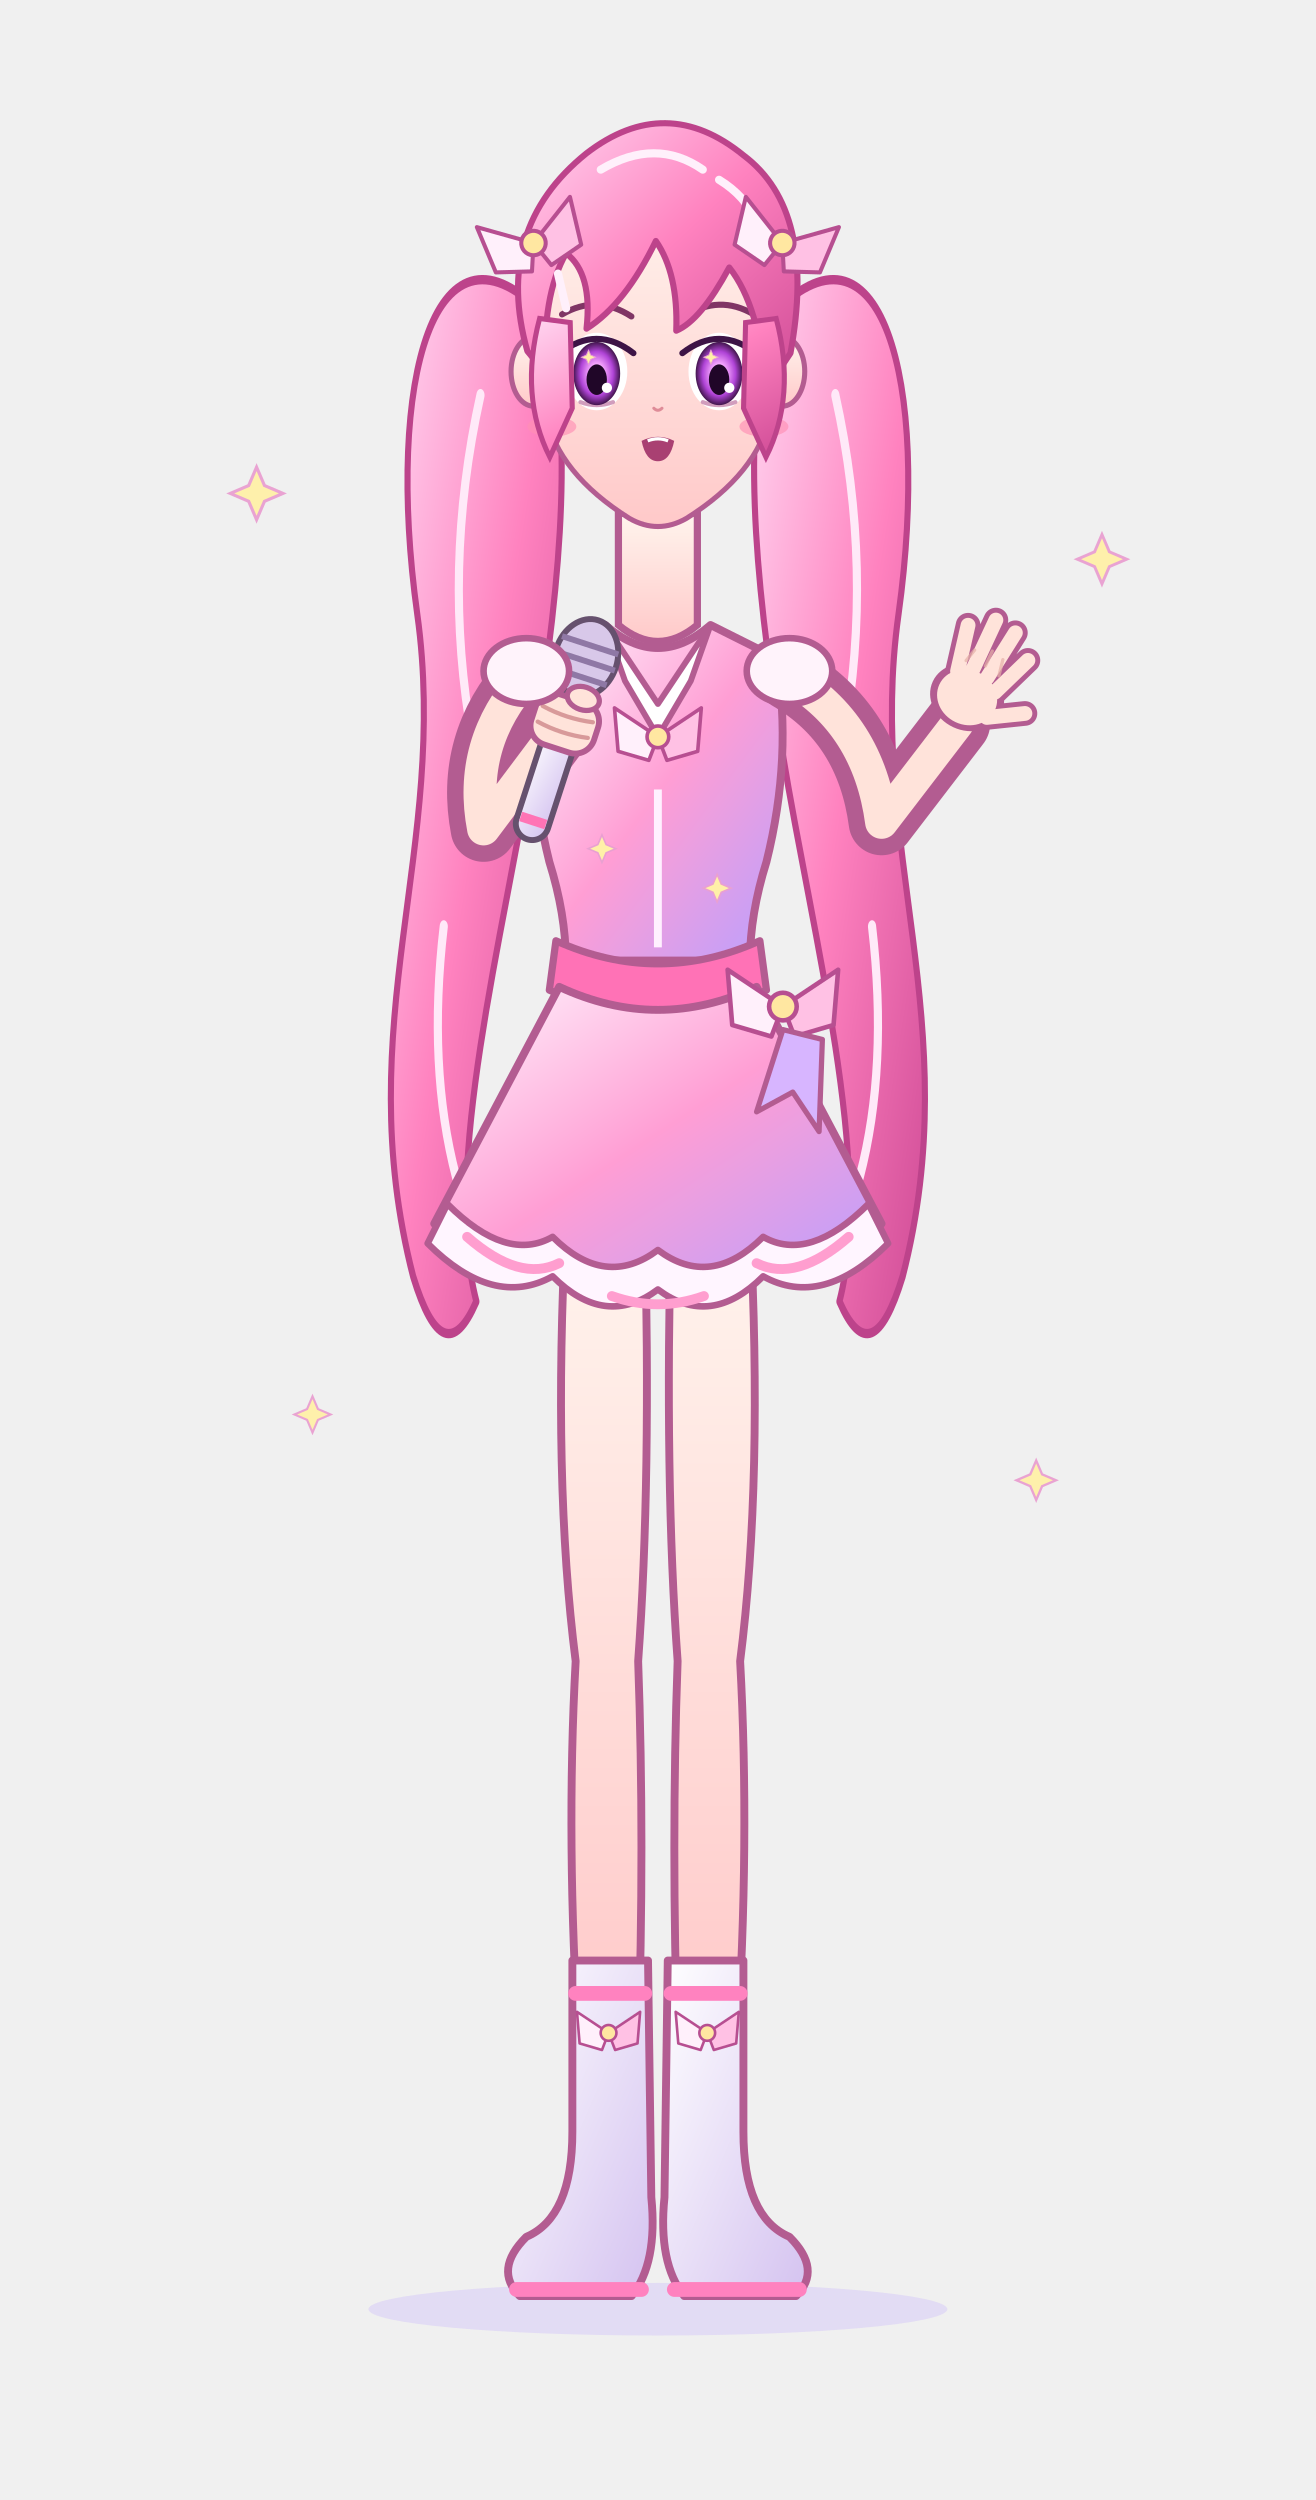
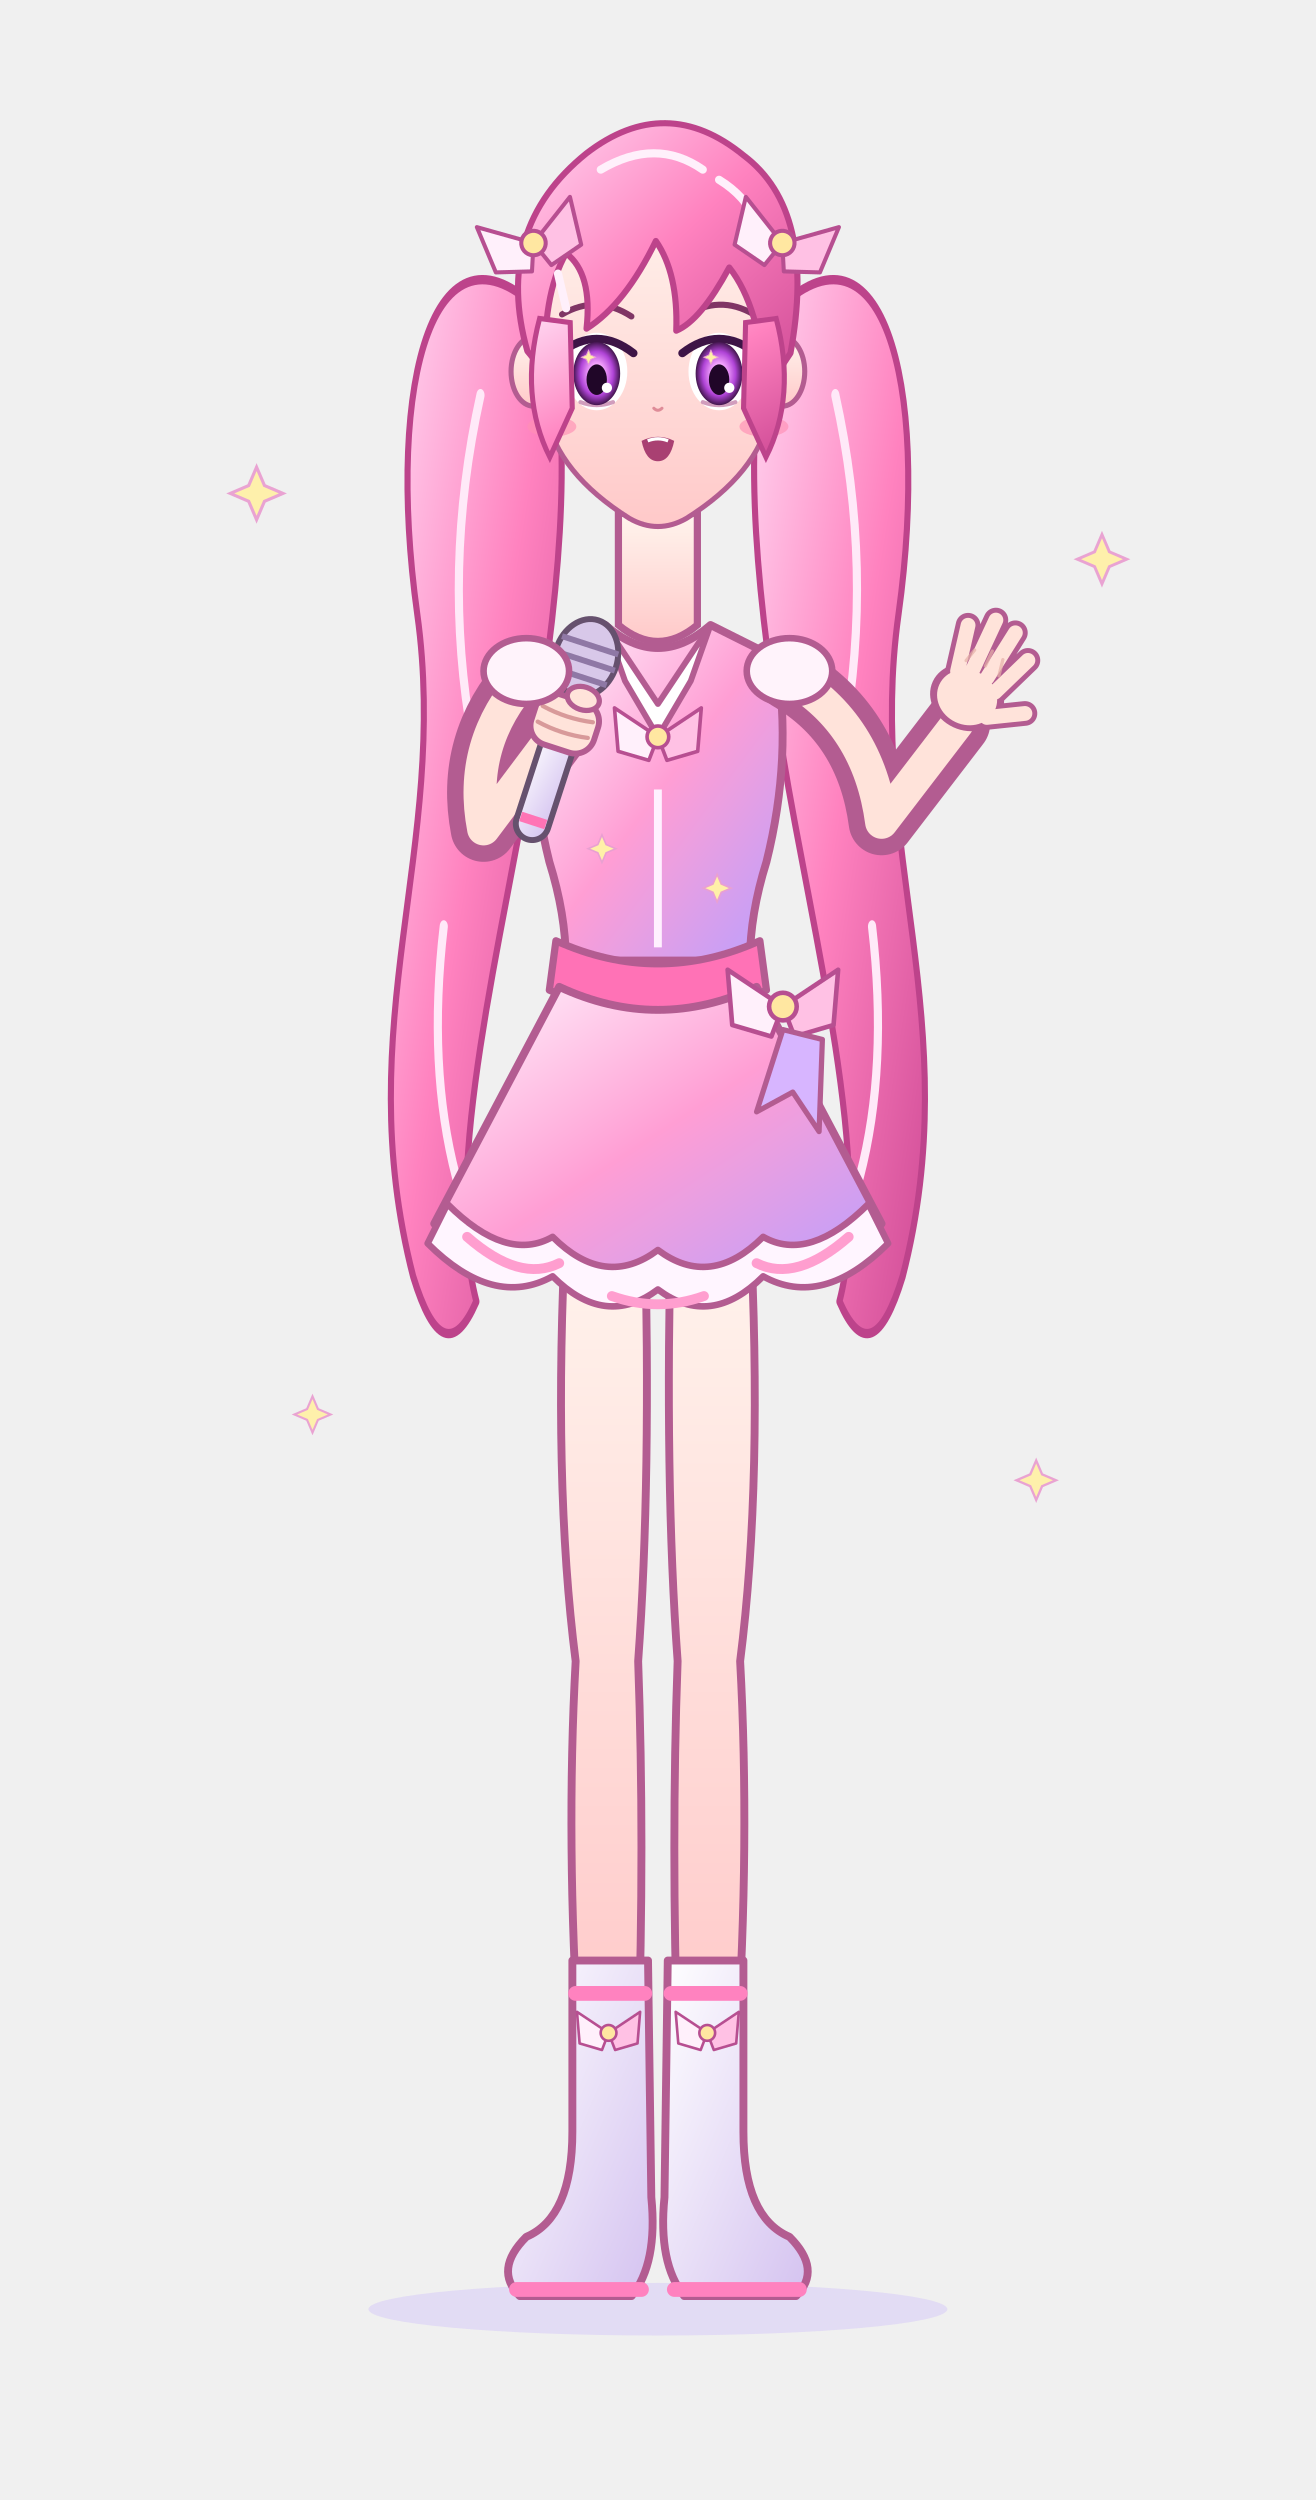
<svg xmlns="http://www.w3.org/2000/svg" viewBox="0 0 400 760" width="400" height="760">
  <defs>
    <linearGradient id="hair" x2="1" y2="1">
      <stop stop-color="#ffd6f1" />
      <stop offset=".5" stop-color="#ff82bf" />
      <stop offset="1" stop-color="#cf4b96" />
    </linearGradient>
    <linearGradient id="skin" x2="0" y2="1">
      <stop stop-color="#fff4ed" />
      <stop offset="1" stop-color="#ffc9c9" />
    </linearGradient>
    <linearGradient id="dress" x2="1" y2="1">
      <stop stop-color="#fff7ff" />
      <stop offset=".5" stop-color="#ff9ed4" />
      <stop offset="1" stop-color="#b9a0ff" />
    </linearGradient>
    <radialGradient id="eye">
      <stop stop-color="#fff" />
      <stop offset=".3" stop-color="#f8a9ff" />
      <stop offset=".7" stop-color="#b044d7" />
      <stop offset="1" stop-color="#42154d" />
    </radialGradient>
    <linearGradient id="boot" x2="1" y2="1">
      <stop stop-color="#fff" />
      <stop offset="1" stop-color="#d4c2f0" />
    </linearGradient>
    <g id="star">
      <path d="M0-10 3-3 10 0 3 3 0 10-3 3-10 0-3-3Z" fill="#fff0a8" stroke="#e9a0d1" stroke-width="1.2" />
    </g>
    <g id="bow" stroke="#b74f91" stroke-width="2" stroke-linejoin="round">
      <path d="M0 0-24-16-22 8-5 13Z" fill="#fff0fb" />
      <path d="M0 0 24-16 22 8 5 13Z" fill="#ffc1e4" />
      <circle r="6" fill="#ffe7a1" />
    </g>
  </defs>
  <ellipse cx="200" cy="702" rx="88" ry="8" fill="#b9a0ff" opacity=".25" />
  <g transform="translate(200 28) scale(.62 .95) translate(-200 -53)">
    <g stroke="#bd438b" stroke-width="3" stroke-linejoin="round" fill="url(#hair)">
      <path d="M145 125C91 87 66 145 82 220S48 351 80 432Q95 464 111 440C94 397 124 324 139 264S158 160 145 125Z" />
      <path d="M255 125C309 87 334 145 318 220S352 351 320 432Q305 464 289 440C306 397 276 324 261 264S242 160 255 125Z" />
    </g>
    <g fill="none" stroke="#ffe9f8" stroke-width="4" stroke-linecap="round">
      <path d="M113 150Q94 206 109 260M95 320Q87 365 101 400M287 150Q306 206 291 260M305 320Q313 365 299 400" />
    </g>
  </g>
  <g stroke="#b35c91" stroke-width="2.4" stroke-linejoin="round" fill="url(#skin)">
    <path d="M172 372Q168 450 175 505Q172 560 176 622L194 622Q196 560 194 505Q198 450 196 372Z" />
    <path d="M228 372Q232 450 225 505Q228 560 224 622L206 622Q204 560 206 505Q202 450 204 372Z" />
  </g>
  <g stroke="#b35c91" stroke-width="2.4" stroke-linejoin="round" fill="url(#boot)">
    <path d="M174 596H197L198 668Q200 688 192 698H158Q150 690 160 680Q174 674 174 648Z" />
    <path d="M226 596H203L202 668Q200 688 208 698H242Q250 690 240 680Q226 674 226 648Z" />
  </g>
  <g fill="none" stroke="#ff82bf" stroke-width="4.5" stroke-linecap="round">
    <path d="M175 606H196M204 606H225M157 696H195M205 696H243" />
  </g>
  <g transform="translate(185 618) scale(.4)">
    <use href="#bow" />
  </g>
  <g transform="translate(215 618) scale(.4)">
    <use href="#bow" />
  </g>
  <path d="M188 156V190Q200 200 212 190V156Z" fill="url(#skin)" stroke="#b35c91" stroke-width="2.2" />
  <path d="M184 190Q200 204 216 190L236 200Q241 230 233 262Q228 278 228 292L172 292Q172 278 167 262Q159 230 164 200Z" fill="url(#dress)" stroke="#b35c91" stroke-width="2.4" stroke-linejoin="round" />
  <path d="M184 190L200 214 216 190 210 207 200 224 190 207Z" fill="#fff" stroke="#b35c91" stroke-width="1.8" stroke-linejoin="round" />
  <g transform="translate(200 224) scale(.55)">
    <use href="#bow" />
  </g>
  <path d="M200 240V288" fill="none" stroke="#fff0ff" stroke-width="2.4" />
  <g fill="#ffe7a1" stroke="#d18a5d" stroke-width="1">
    <use href="#star" transform="translate(183 258) scale(.42)" />
    <use href="#star" transform="translate(218 270) scale(.42)" />
  </g>
  <path d="M169 286Q200 300 231 286L233 301Q200 316 167 301Z" fill="#ff72b6" stroke="#b35c91" stroke-width="2.2" stroke-linejoin="round" />
  <path d="M170 300Q200 314 230 300L268 372Q250 392 232 380Q216 396 200 384Q184 396 168 380Q150 392 132 372Z" fill="url(#dress)" stroke="#b35c91" stroke-width="2.4" stroke-linejoin="round" />
  <path d="M136 366Q154 384 168 376Q184 392 200 380Q216 392 232 376Q246 384 264 366L270 378Q250 398 232 388Q216 404 200 392Q184 404 168 388Q150 398 130 378Z" fill="#fff5ff" stroke="#b35c91" stroke-width="2" stroke-linejoin="round" />
  <path d="M142 376Q158 390 170 384M186 394Q200 399 214 394M230 384Q242 390 258 376" fill="none" stroke="#ff9ecf" stroke-width="3" stroke-linecap="round" />
  <g transform="translate(238 306) scale(.7)">
    <use href="#bow" />
  </g>
  <path d="M238 313L230 338 241 332 249 344 250 316Z" fill="#d7b5ff" stroke="#b35c91" stroke-width="1.6" stroke-linejoin="round" />
  <g fill="none" stroke-linecap="round" stroke-linejoin="round">
    <path d="M240 206Q264 220 268 250L291 220" stroke="#b35c91" stroke-width="20" />
    <path d="M240 206Q264 220 268 250L291 220" stroke="#ffe3da" stroke-width="10" />
  </g>
  <g transform="translate(294 212) rotate(25)" stroke-linecap="round" fill="none">
    <g stroke="#b35c91" stroke-width="7.5">
      <path d="M-6 -6L-9 -20M-2 -8L-2 -25M3 -8L5 -24M7 -5L12 -18M8 3L18 -3" />
    </g>
    <ellipse rx="10.5" ry="9" fill="#b35c91" stroke="#b35c91" stroke-width="2" />
    <g stroke="#ffe3da" stroke-width="4.5">
      <path d="M-6 -6L-9 -20M-2 -8L-2 -25M3 -8L5 -24M7 -5L12 -18M8 3L18 -3" />
    </g>
    <ellipse rx="9.3" ry="8.3" fill="#ffe3da" stroke="none" />
    <path d="M-4 -14L-5 -10M1 -16L1 -11M5 -15L6 -10" stroke="#e6b0a8" stroke-width="1" opacity=".7" />
  </g>
  <g fill="none" stroke-linecap="round" stroke-linejoin="round">
    <path d="M160 206Q142 226 147 252L168 224" stroke="#b35c91" stroke-width="20" />
    <path d="M160 206Q142 226 147 252L168 224" stroke="#ffe3da" stroke-width="10" />
  </g>
  <g transform="translate(172 219) rotate(18)">
    <g stroke="#66516e" stroke-width="1.8" stroke-linejoin="round">
      <rect x="-5" y="-8" width="10" height="46" rx="5" fill="url(#boot)" />
      <ellipse cx="0" cy="-20" rx="9.5" ry="12" fill="#d8c8e9" />
      <path d="M-9 -24H9M-9.5 -19H9.5M-8.5 -14H8.5" stroke="#8f78a5" fill="none" />
      <path d="M-4 32H4" stroke="#ff73b5" stroke-width="3" />
    </g>
    <rect x="-10" y="-7" width="20" height="16" rx="6" fill="#ffe3da" stroke="#b35c91" stroke-width="1.8" />
    <path d="M-8 -2Q0 -0.5 8 -2M-8 3Q0 4.5 8 3" fill="none" stroke="#d89a9a" stroke-width="1.3" stroke-linecap="round" />
    <ellipse cx="3" cy="-8" rx="5" ry="3.5" fill="#ffe3da" stroke="#b35c91" stroke-width="1.6" />
  </g>
  <g fill="#fff3fb" stroke="#b35c91" stroke-width="2">
    <ellipse cx="160" cy="204" rx="13" ry="10" />
    <ellipse cx="240" cy="204" rx="13" ry="10" />
  </g>
  <g transform="translate(200 28) scale(.62) translate(-200 -53)">
    <g fill="url(#skin)" stroke="#b35c91" stroke-width="2.5">
      <ellipse cx="139" cy="190" rx="11" ry="17" />
      <ellipse cx="261" cy="190" rx="11" ry="17" />
      <path d="M139 151Q139 101 200 100Q261 101 261 151L255 211Q249 240 214 262Q200 270 186 262Q151 240 145 211Z" />
    </g>
    <path d="M153 162 Q170 152 187 163" fill="none" stroke="#803565" stroke-width="3" stroke-linecap="round" />
    <path d="M213 163 Q230 152 247 162" fill="none" stroke="#803565" stroke-width="3" stroke-linecap="round" />
    <g id="sparkle-eyes">
      <ellipse cx="170" cy="190" rx="15" ry="19" fill="#ffffff" />
      <ellipse cx="230" cy="190" rx="15" ry="19" fill="#ffffff" />
-       <path d="M152 181 Q170 167 188 181" fill="none" stroke="#3d1446" stroke-width="3" stroke-linecap="round" />
-       <path d="M212 181 Q230 167 248 181" fill="none" stroke="#3d1446" stroke-width="3" stroke-linecap="round" />
+       <path d="M152 181 Q170 167 188 181" fill="none" stroke="#3d1446" stroke-width="4" stroke-linecap="round" />
+       <path d="M212 181 Q230 167 248 181" fill="none" stroke="#3d1446" stroke-width="4" stroke-linecap="round" />
      <path d="M162 205 Q170 208 178 205" fill="none" stroke="#b35c91" stroke-width="2" opacity=".6" stroke-linecap="round" />
      <path d="M222 205 Q230 208 238 205" fill="none" stroke="#b35c91" stroke-width="2" opacity=".6" stroke-linecap="round" />
      <ellipse cx="170" cy="191" rx="11.5" ry="15.5" fill="url(#eye)" />
      <ellipse cx="230" cy="191" rx="11.5" ry="15.5" fill="url(#eye)" />
      <ellipse cx="170" cy="194" rx="5" ry="7.5" fill="#200628" />
      <ellipse cx="230" cy="194" rx="5" ry="7.5" fill="#200628" />
      <use href="#star" transform="translate(166 183) scale(.35)" />
      <use href="#star" transform="translate(226 183) scale(.35)" />
      <circle cx="175" cy="198" r="2.5" fill="#ffffff" />
      <circle cx="235" cy="198" r="2.5" fill="#ffffff" />
    </g>
    <g fill="#ff8fb4" opacity=".65">
      <ellipse cx="148" cy="217" rx="12" ry="5" />
      <ellipse cx="252" cy="217" rx="12" ry="5" />
    </g>
    <path d="M198 208 Q200 210 202 208" stroke="#df8c98" stroke-width="1.5" fill="none" stroke-linecap="round" />
    <path d="M192 224Q200 220 208 224Q206 234 200 234Q194 234 192 224Z" fill="#a94072" />
    <path d="M195 224Q200 222 205 224" stroke="#fff" stroke-width="1.6" fill="none" />
    <path d="M136 180Q119 120 165 83Q204 53 242 84Q278 111 265 181L253 199Q250 158 235 139Q221 165 209 170Q210 142 199 126Q184 157 165 169Q168 142 155 132Q143 153 145 191Z" fill="url(#hair)" stroke="#bd438b" stroke-width="3" stroke-linejoin="round" />
    <path d="M142 164Q132 202 147 232L158 208 157 166ZM258 164Q268 202 253 232L242 208 243 166Z" fill="url(#hair)" stroke="#bd438b" stroke-width="2.5" />
    <g fill="none" stroke="#fff0fb" stroke-width="4" stroke-linecap="round">
      <path d="M172 91Q199 75 222 91M230 96Q243 104 248 116M151 142l4 17" />
    </g>
    <g transform="translate(139 127) rotate(-18)">
      <use href="#bow" />
    </g>
    <g transform="translate(261 127) rotate(18)">
      <use href="#bow" />
    </g>
  </g>
  <g opacity=".95">
    <use href="#star" transform="translate(78 150) scale(.8)" />
    <use href="#star" transform="translate(335 170) scale(.75)" />
    <use href="#star" transform="translate(95 430) scale(.55)" />
    <use href="#star" transform="translate(315 450) scale(.6)" />
  </g>
</svg>
